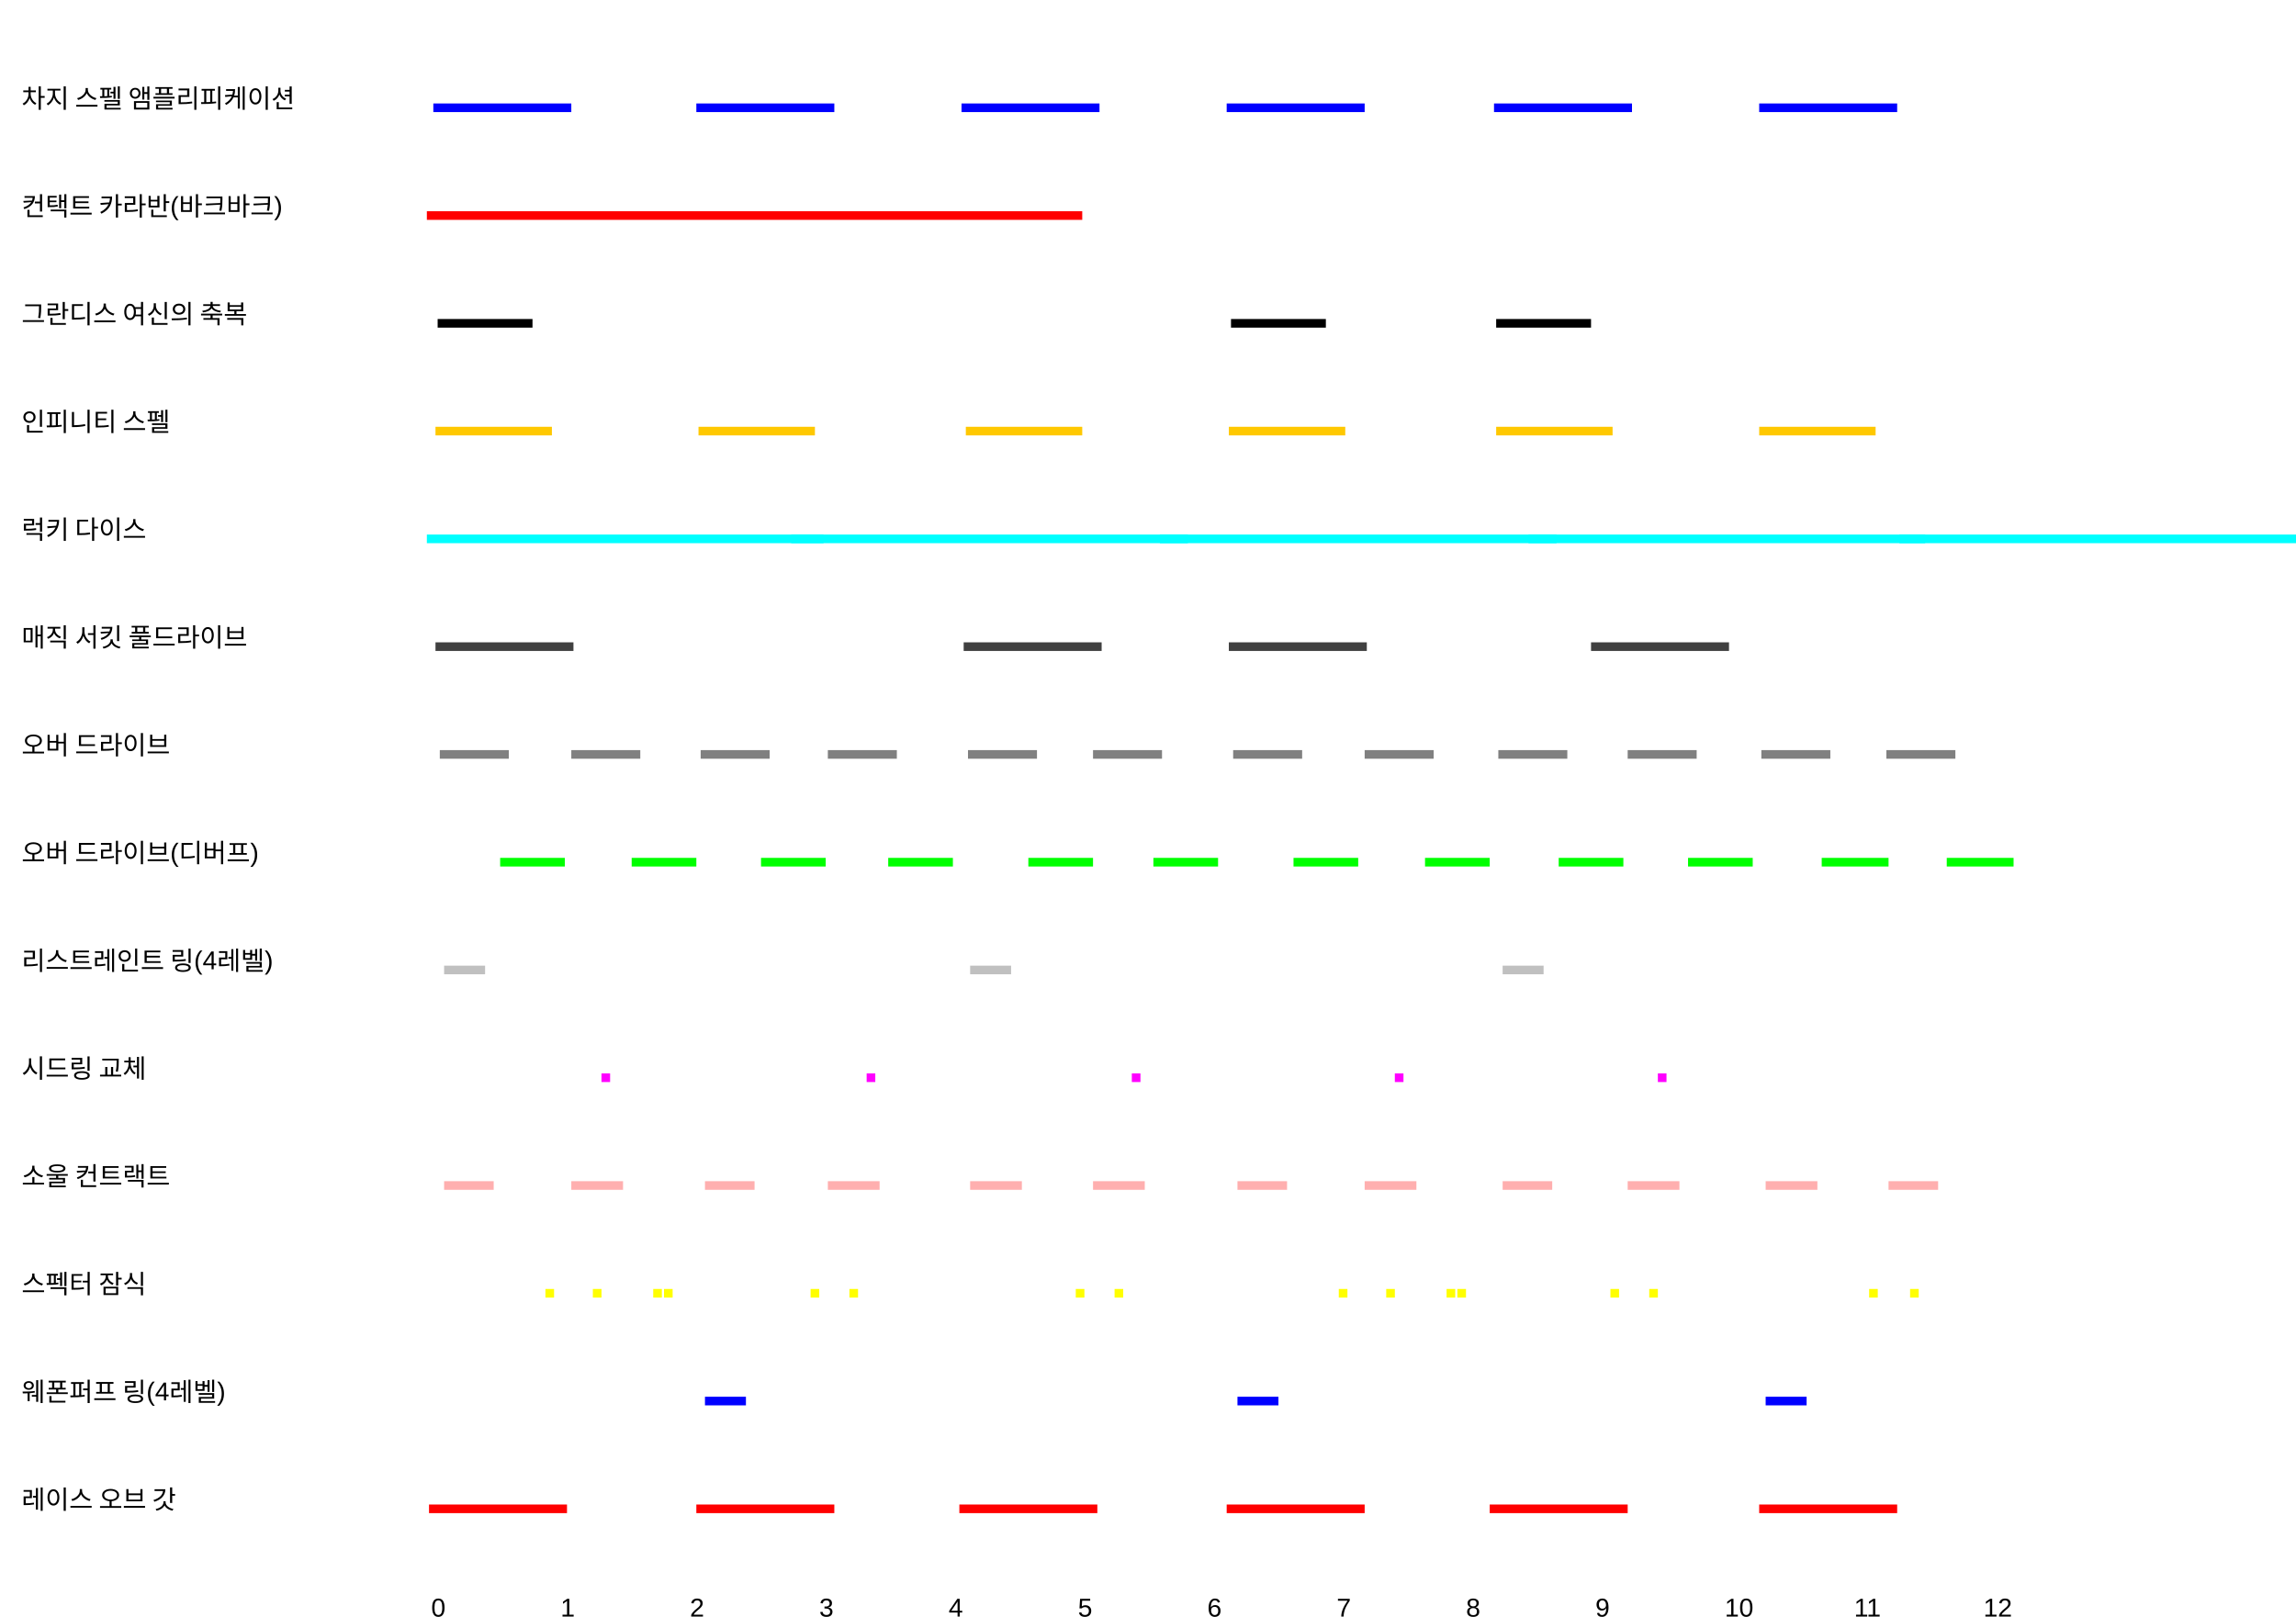
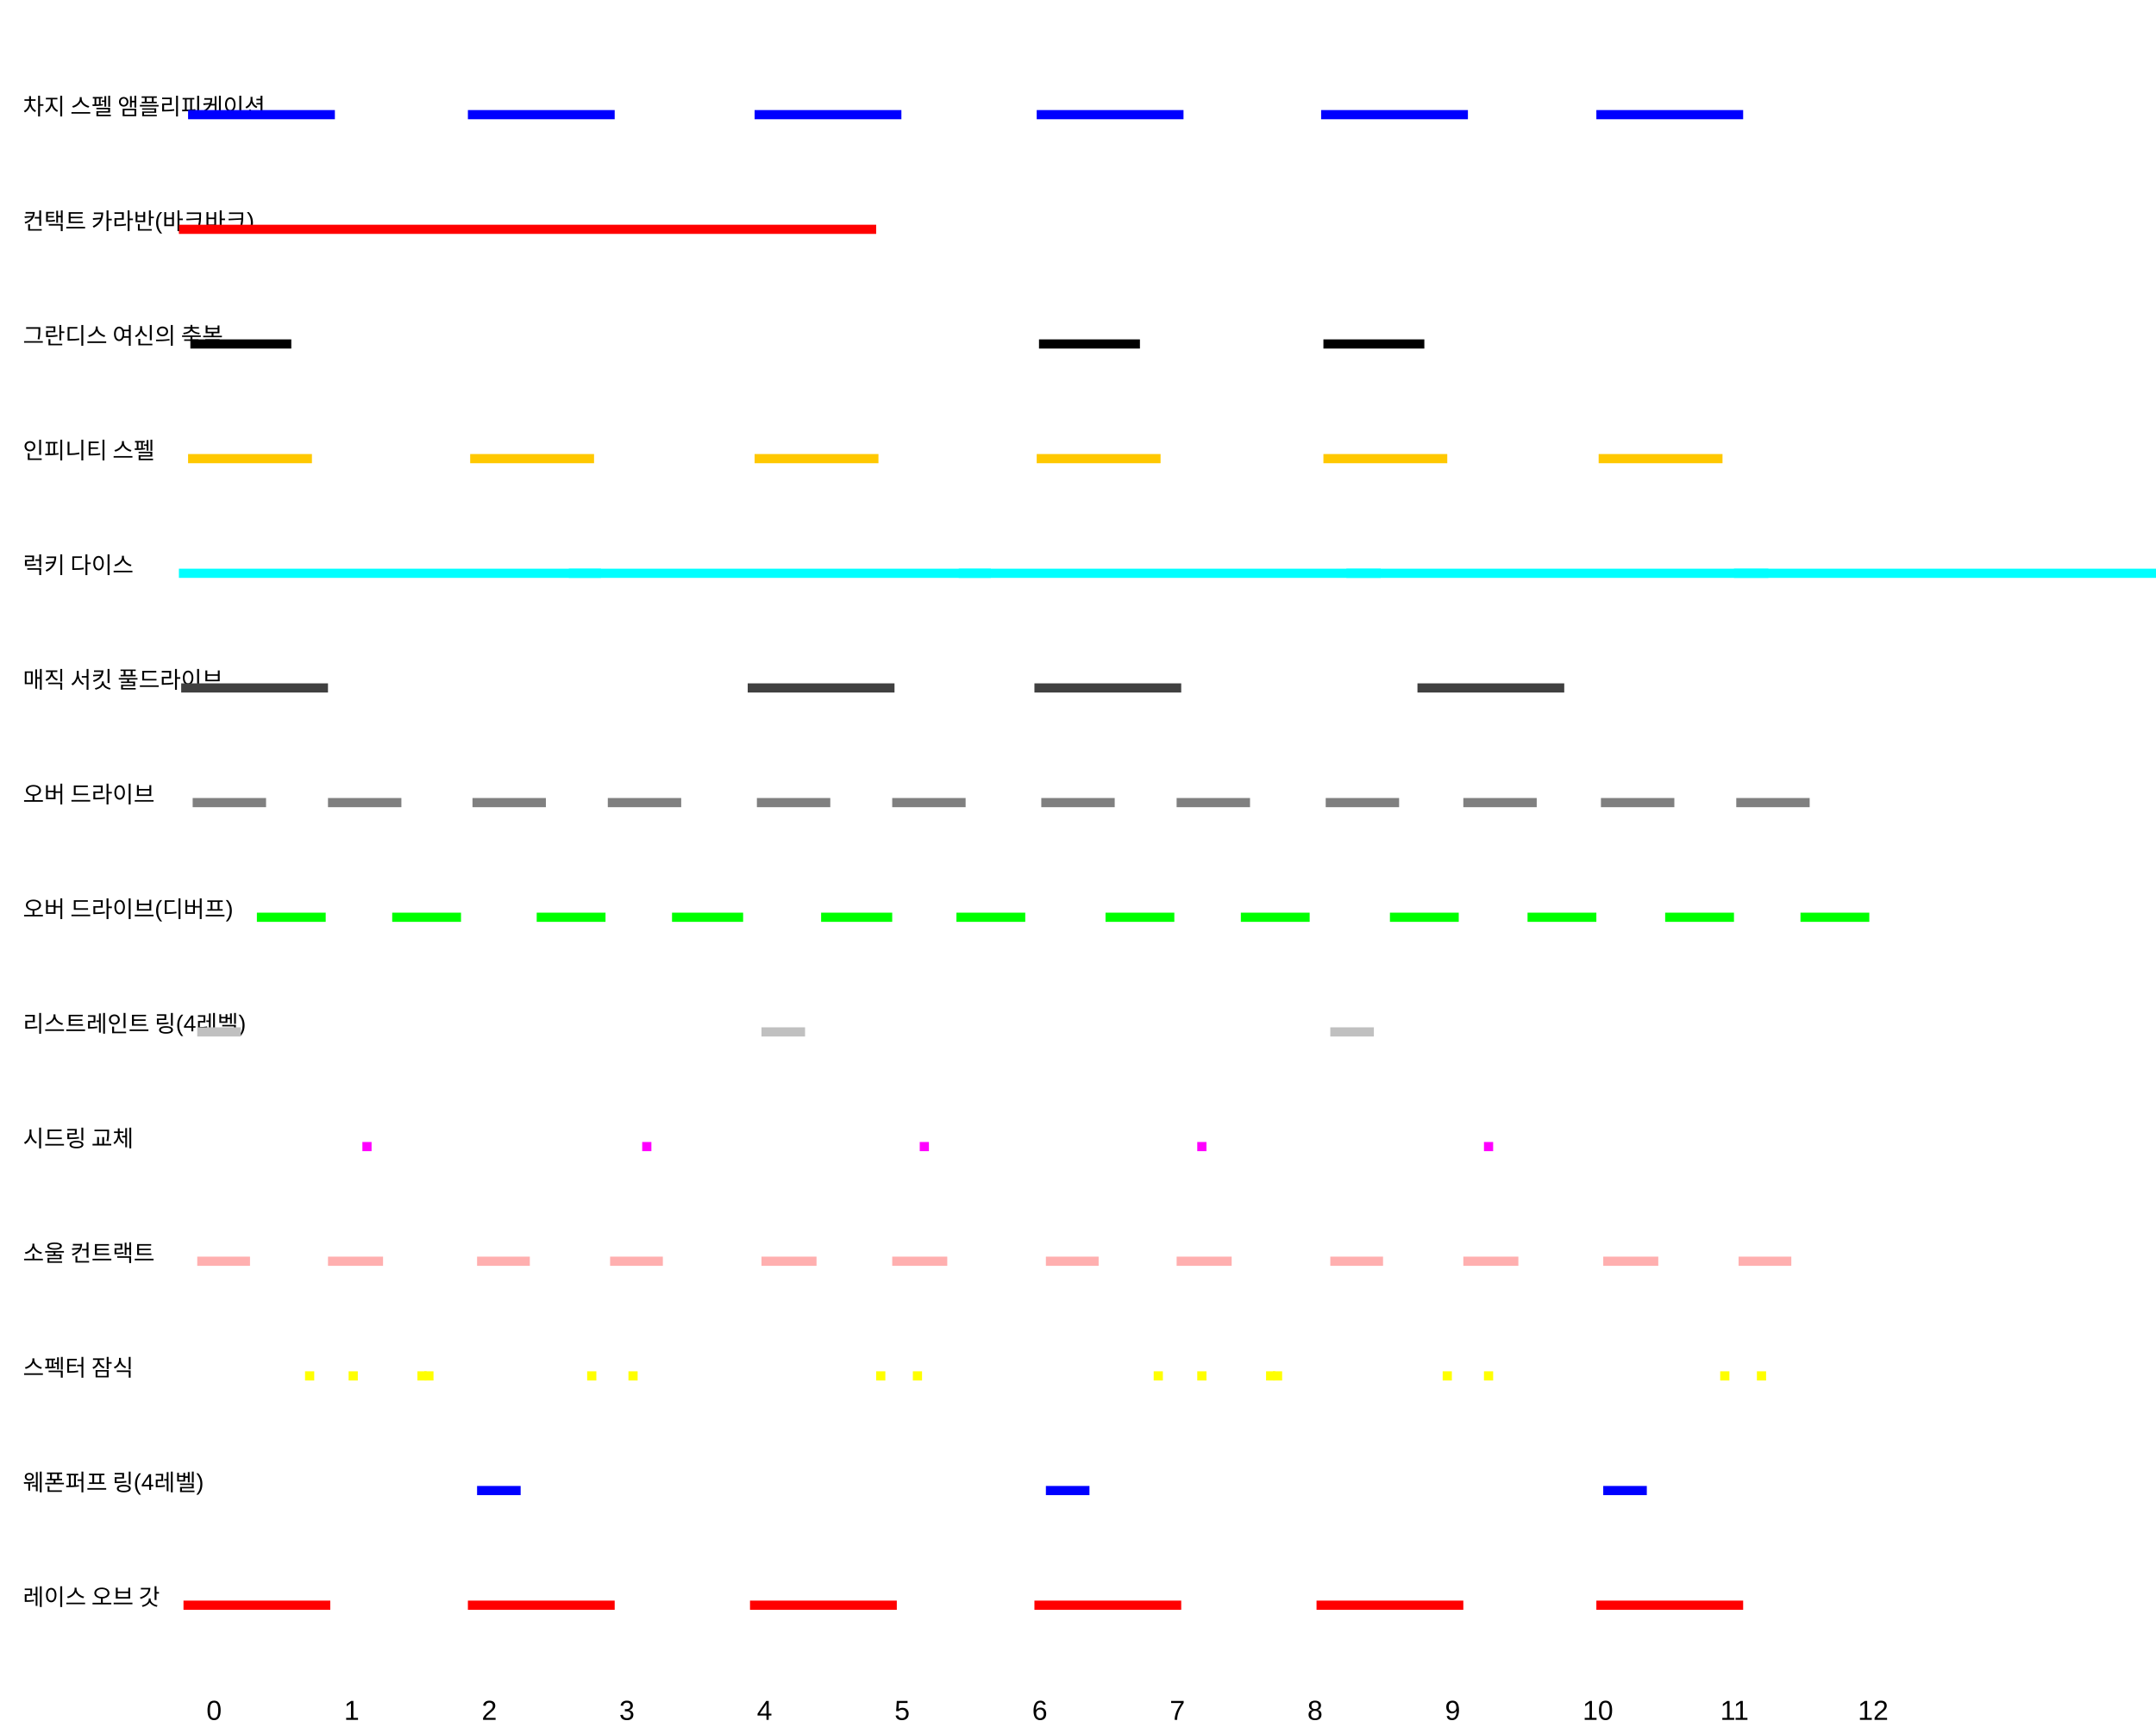
<svg xmlns="http://www.w3.org/2000/svg" style="fill-opacity:1; color-rendering:auto; color-interpolation:auto; text-rendering:auto; stroke:black; stroke-linecap:square; stroke-miterlimit:10; shape-rendering:auto; stroke-opacity:1; fill:black; stroke-dasharray:none; font-weight:normal; stroke-width:1; font-family:'Dialog'; font-style:normal; stroke-linejoin:miter; font-size:12px; stroke-dashoffset:0; image-rendering:auto;">
  <defs id="genericDefs" />
  <g>
-     <g style="font-family:'Arial';">
+     <g style="font-family:'Arial'; font-size:10px;">
      <text x="10" xml:space="preserve" y="50" style="stroke:none;">차지 스펠 앰플리피케이션</text>
-       <line x1="203" x2="263" y1="50" style="fill:none; stroke:blue; stroke-width:4;" y2="50" />
-       <line x1="325" x2="385" y1="50" style="fill:none; stroke:blue; stroke-width:4;" y2="50" />
-       <line x1="448" x2="508" y1="50" style="fill:none; stroke:blue; stroke-width:4;" y2="50" />
-       <line x1="571" x2="631" y1="50" style="fill:none; stroke:blue; stroke-width:4;" y2="50" />
-       <line x1="695" x2="755" y1="50" style="fill:none; stroke:blue; stroke-width:4;" y2="50" />
-       <line x1="818" x2="878" y1="50" style="fill:none; stroke:blue; stroke-width:4;" y2="50" />
+       <line x1="84" x2="144" y1="50" style="fill:none; stroke:blue; stroke-width:4;" y2="50" />
+       <line x1="206" x2="266" y1="50" style="fill:none; stroke:blue; stroke-width:4;" y2="50" />
+       <line x1="331" x2="391" y1="50" style="fill:none; stroke:blue; stroke-width:4;" y2="50" />
+       <line x1="454" x2="514" y1="50" style="fill:none; stroke:blue; stroke-width:4;" y2="50" />
+       <line x1="578" x2="638" y1="50" style="fill:none; stroke:blue; stroke-width:4;" y2="50" />
+       <line x1="698" x2="758" y1="50" style="fill:none; stroke:blue; stroke-width:4;" y2="50" />
      <text x="10" xml:space="preserve" y="100" style="stroke-width:4; stroke:none;">컨택트 카라반(바크바크)</text>
-       <line x1="200" x2="500" y1="100" style="fill:none; stroke:red; stroke-width:4;" y2="100" />
+       <line x1="80" x2="380" y1="100" style="fill:none; stroke:red; stroke-width:4;" y2="100" />
      <text x="10" xml:space="preserve" y="150" style="stroke-width:4; stroke:none;">그란디스 여신의 축복</text>
-       <line x1="205" x2="245" y1="150" style="fill:none; stroke-width:4;" y2="150" />
-       <line x1="573" x2="613" y1="150" style="fill:none; stroke-width:4;" y2="150" />
-       <line x1="696" x2="736" y1="150" style="fill:none; stroke-width:4;" y2="150" />
+       <line x1="85" x2="125" y1="150" style="fill:none; stroke-width:4;" y2="150" />
+       <line x1="455" x2="495" y1="150" style="fill:none; stroke-width:4;" y2="150" />
+       <line x1="579" x2="619" y1="150" style="fill:none; stroke-width:4;" y2="150" />
      <text x="10" xml:space="preserve" y="200" style="stroke-width:4; stroke:none;">인피니티 스펠</text>
-       <line x1="204" x2="254" y1="200" style="fill:none; stroke:rgb(255,200,0); stroke-width:4;" y2="200" />
-       <line x1="326" x2="376" y1="200" style="fill:none; stroke:rgb(255,200,0); stroke-width:4;" y2="200" />
-       <line x1="450" x2="500" y1="200" style="fill:none; stroke:rgb(255,200,0); stroke-width:4;" y2="200" />
-       <line x1="572" x2="622" y1="200" style="fill:none; stroke:rgb(255,200,0); stroke-width:4;" y2="200" />
-       <line x1="696" x2="746" y1="200" style="fill:none; stroke:rgb(255,200,0); stroke-width:4;" y2="200" />
-       <line x1="818" x2="868" y1="200" style="fill:none; stroke:rgb(255,200,0); stroke-width:4;" y2="200" />
+       <line x1="84" x2="134" y1="200" style="fill:none; stroke:rgb(255,200,0); stroke-width:4;" y2="200" />
+       <line x1="207" x2="257" y1="200" style="fill:none; stroke:rgb(255,200,0); stroke-width:4;" y2="200" />
+       <line x1="331" x2="381" y1="200" style="fill:none; stroke:rgb(255,200,0); stroke-width:4;" y2="200" />
+       <line x1="454" x2="504" y1="200" style="fill:none; stroke:rgb(255,200,0); stroke-width:4;" y2="200" />
+       <line x1="579" x2="629" y1="200" style="fill:none; stroke:rgb(255,200,0); stroke-width:4;" y2="200" />
+       <line x1="699" x2="749" y1="200" style="fill:none; stroke:rgb(255,200,0); stroke-width:4;" y2="200" />
      <text x="10" xml:space="preserve" y="250" style="stroke-width:4; stroke:none;">럭키 다이스</text>
-       <line x1="200" x2="380" y1="250" style="fill:none; stroke:aqua; stroke-width:4;" y2="250" />
-       <line x1="369" x2="549" y1="250" style="fill:none; stroke:aqua; stroke-width:4;" y2="250" />
-       <line x1="540" x2="720" y1="250" style="fill:none; stroke:aqua; stroke-width:4;" y2="250" />
-       <line x1="711" x2="891" y1="250" style="fill:none; stroke:aqua; stroke-width:4;" y2="250" />
-       <line x1="883" x2="1063" y1="250" style="fill:none; stroke:aqua; stroke-width:4;" y2="250" />
+       <line x1="80" x2="260" y1="250" style="fill:none; stroke:aqua; stroke-width:4;" y2="250" />
+       <line x1="250" x2="430" y1="250" style="fill:none; stroke:aqua; stroke-width:4;" y2="250" />
+       <line x1="420" x2="600" y1="250" style="fill:none; stroke:aqua; stroke-width:4;" y2="250" />
+       <line x1="589" x2="769" y1="250" style="fill:none; stroke:aqua; stroke-width:4;" y2="250" />
+       <line x1="758" x2="938" y1="250" style="fill:none; stroke:aqua; stroke-width:4;" y2="250" />
      <text x="10" xml:space="preserve" y="300" style="stroke-width:4; stroke:none;">매직 서킷 풀드라이브</text>
-       <line x1="204" x2="264" y1="300" style="fill:none; stroke:rgb(64,64,64); stroke-width:4;" y2="300" />
-       <line x1="449" x2="509" y1="300" style="fill:none; stroke:rgb(64,64,64); stroke-width:4;" y2="300" />
-       <line x1="572" x2="632" y1="300" style="fill:none; stroke:rgb(64,64,64); stroke-width:4;" y2="300" />
-       <line x1="740" x2="800" y1="300" style="fill:none; stroke:rgb(64,64,64); stroke-width:4;" y2="300" />
+       <line x1="81" x2="141" y1="300" style="fill:none; stroke:rgb(64,64,64); stroke-width:4;" y2="300" />
+       <line x1="328" x2="388" y1="300" style="fill:none; stroke:rgb(64,64,64); stroke-width:4;" y2="300" />
+       <line x1="453" x2="513" y1="300" style="fill:none; stroke:rgb(64,64,64); stroke-width:4;" y2="300" />
+       <line x1="620" x2="680" y1="300" style="fill:none; stroke:rgb(64,64,64); stroke-width:4;" y2="300" />
      <text x="10" xml:space="preserve" y="350" style="stroke-width:4; stroke:none;">오버 드라이브</text>
-       <line x1="206" x2="234" y1="350" style="fill:none; stroke:gray; stroke-width:4;" y2="350" />
+       <line x1="86" x2="114" y1="350" style="fill:none; stroke:gray; stroke-width:4;" y2="350" />
+       <line x1="145" x2="173" y1="350" style="fill:none; stroke:gray; stroke-width:4;" y2="350" />
+       <line x1="208" x2="236" y1="350" style="fill:none; stroke:gray; stroke-width:4;" y2="350" />
      <line x1="267" x2="295" y1="350" style="fill:none; stroke:gray; stroke-width:4;" y2="350" />
-       <line x1="327" x2="355" y1="350" style="fill:none; stroke:gray; stroke-width:4;" y2="350" />
-       <line x1="386" x2="414" y1="350" style="fill:none; stroke:gray; stroke-width:4;" y2="350" />
-       <line x1="451" x2="479" y1="350" style="fill:none; stroke:gray; stroke-width:4;" y2="350" />
-       <line x1="509" x2="537" y1="350" style="fill:none; stroke:gray; stroke-width:4;" y2="350" />
-       <line x1="574" x2="602" y1="350" style="fill:none; stroke:gray; stroke-width:4;" y2="350" />
-       <line x1="635" x2="663" y1="350" style="fill:none; stroke:gray; stroke-width:4;" y2="350" />
-       <line x1="697" x2="725" y1="350" style="fill:none; stroke:gray; stroke-width:4;" y2="350" />
-       <line x1="757" x2="785" y1="350" style="fill:none; stroke:gray; stroke-width:4;" y2="350" />
-       <line x1="819" x2="847" y1="350" style="fill:none; stroke:gray; stroke-width:4;" y2="350" />
-       <line x1="877" x2="905" y1="350" style="fill:none; stroke:gray; stroke-width:4;" y2="350" />
+       <line x1="332" x2="360" y1="350" style="fill:none; stroke:gray; stroke-width:4;" y2="350" />
+       <line x1="391" x2="419" y1="350" style="fill:none; stroke:gray; stroke-width:4;" y2="350" />
+       <line x1="456" x2="484" y1="350" style="fill:none; stroke:gray; stroke-width:4;" y2="350" />
+       <line x1="515" x2="543" y1="350" style="fill:none; stroke:gray; stroke-width:4;" y2="350" />
+       <line x1="580" x2="608" y1="350" style="fill:none; stroke:gray; stroke-width:4;" y2="350" />
+       <line x1="640" x2="668" y1="350" style="fill:none; stroke:gray; stroke-width:4;" y2="350" />
+       <line x1="700" x2="728" y1="350" style="fill:none; stroke:gray; stroke-width:4;" y2="350" />
+       <line x1="759" x2="787" y1="350" style="fill:none; stroke:gray; stroke-width:4;" y2="350" />
      <text x="10" xml:space="preserve" y="400" style="stroke-width:4; stroke:none;">오버 드라이브(디버프)</text>
-       <line x1="234" x2="260" y1="400" style="fill:none; stroke:lime; stroke-width:4;" y2="400" />
-       <line x1="295" x2="321" y1="400" style="fill:none; stroke:lime; stroke-width:4;" y2="400" />
-       <line x1="355" x2="381" y1="400" style="fill:none; stroke:lime; stroke-width:4;" y2="400" />
-       <line x1="414" x2="440" y1="400" style="fill:none; stroke:lime; stroke-width:4;" y2="400" />
-       <line x1="479" x2="505" y1="400" style="fill:none; stroke:lime; stroke-width:4;" y2="400" />
-       <line x1="537" x2="563" y1="400" style="fill:none; stroke:lime; stroke-width:4;" y2="400" />
-       <line x1="602" x2="628" y1="400" style="fill:none; stroke:lime; stroke-width:4;" y2="400" />
-       <line x1="663" x2="689" y1="400" style="fill:none; stroke:lime; stroke-width:4;" y2="400" />
-       <line x1="725" x2="751" y1="400" style="fill:none; stroke:lime; stroke-width:4;" y2="400" />
-       <line x1="785" x2="811" y1="400" style="fill:none; stroke:lime; stroke-width:4;" y2="400" />
-       <line x1="847" x2="874" y1="400" style="fill:none; stroke:lime; stroke-width:4;" y2="400" />
-       <line x1="905" x2="932" y1="400" style="fill:none; stroke:lime; stroke-width:4;" y2="400" />
+       <line x1="114" x2="140" y1="400" style="fill:none; stroke:lime; stroke-width:4;" y2="400" />
+       <line x1="173" x2="199" y1="400" style="fill:none; stroke:lime; stroke-width:4;" y2="400" />
+       <line x1="236" x2="262" y1="400" style="fill:none; stroke:lime; stroke-width:4;" y2="400" />
+       <line x1="295" x2="322" y1="400" style="fill:none; stroke:lime; stroke-width:4;" y2="400" />
+       <line x1="360" x2="387" y1="400" style="fill:none; stroke:lime; stroke-width:4;" y2="400" />
+       <line x1="419" x2="445" y1="400" style="fill:none; stroke:lime; stroke-width:4;" y2="400" />
+       <line x1="484" x2="510" y1="400" style="fill:none; stroke:lime; stroke-width:4;" y2="400" />
+       <line x1="543" x2="569" y1="400" style="fill:none; stroke:lime; stroke-width:4;" y2="400" />
+       <line x1="608" x2="634" y1="400" style="fill:none; stroke:lime; stroke-width:4;" y2="400" />
+       <line x1="668" x2="694" y1="400" style="fill:none; stroke:lime; stroke-width:4;" y2="400" />
+       <line x1="728" x2="754" y1="400" style="fill:none; stroke:lime; stroke-width:4;" y2="400" />
+       <line x1="787" x2="813" y1="400" style="fill:none; stroke:lime; stroke-width:4;" y2="400" />
      <text x="10" xml:space="preserve" y="450" style="stroke-width:4; stroke:none;">리스트레인트 링(4레벨)</text>
-       <line x1="208" x2="223" y1="450" style="fill:none; stroke:silver; stroke-width:4;" y2="450" />
-       <line x1="452" x2="467" y1="450" style="fill:none; stroke:silver; stroke-width:4;" y2="450" />
-       <line x1="699" x2="714" y1="450" style="fill:none; stroke:silver; stroke-width:4;" y2="450" />
+       <line x1="88" x2="103" y1="450" style="fill:none; stroke:silver; stroke-width:4;" y2="450" />
+       <line x1="334" x2="349" y1="450" style="fill:none; stroke:silver; stroke-width:4;" y2="450" />
+       <line x1="582" x2="597" y1="450" style="fill:none; stroke:silver; stroke-width:4;" y2="450" />
      <text x="10" xml:space="preserve" y="500" style="stroke-width:4; stroke:none;">시드링 교체</text>
-       <line x1="281" x2="281" y1="500" style="fill:none; stroke:fuchsia; stroke-width:4;" y2="500" />
-       <line x1="404" x2="404" y1="500" style="fill:none; stroke:fuchsia; stroke-width:4;" y2="500" />
-       <line x1="527" x2="527" y1="500" style="fill:none; stroke:fuchsia; stroke-width:4;" y2="500" />
+       <line x1="160" x2="160" y1="500" style="fill:none; stroke:fuchsia; stroke-width:4;" y2="500" />
+       <line x1="282" x2="282" y1="500" style="fill:none; stroke:fuchsia; stroke-width:4;" y2="500" />
+       <line x1="403" x2="403" y1="500" style="fill:none; stroke:fuchsia; stroke-width:4;" y2="500" />
+       <line x1="524" x2="524" y1="500" style="fill:none; stroke:fuchsia; stroke-width:4;" y2="500" />
      <line x1="649" x2="649" y1="500" style="fill:none; stroke:fuchsia; stroke-width:4;" y2="500" />
-       <line x1="771" x2="771" y1="500" style="fill:none; stroke:fuchsia; stroke-width:4;" y2="500" />
      <text x="10" xml:space="preserve" y="550" style="stroke-width:4; stroke:none;">소울 컨트랙트</text>
-       <line x1="208" x2="227" y1="550" style="fill:none; stroke:rgb(255,175,175); stroke-width:4;" y2="550" />
-       <line x1="267" x2="287" y1="550" style="fill:none; stroke:rgb(255,175,175); stroke-width:4;" y2="550" />
-       <line x1="329" x2="348" y1="550" style="fill:none; stroke:rgb(255,175,175); stroke-width:4;" y2="550" />
-       <line x1="386" x2="406" y1="550" style="fill:none; stroke:rgb(255,175,175); stroke-width:4;" y2="550" />
-       <line x1="452" x2="472" y1="550" style="fill:none; stroke:rgb(255,175,175); stroke-width:4;" y2="550" />
-       <line x1="509" x2="529" y1="550" style="fill:none; stroke:rgb(255,175,175); stroke-width:4;" y2="550" />
-       <line x1="576" x2="595" y1="550" style="fill:none; stroke:rgb(255,175,175); stroke-width:4;" y2="550" />
-       <line x1="635" x2="655" y1="550" style="fill:none; stroke:rgb(255,175,175); stroke-width:4;" y2="550" />
-       <line x1="699" x2="718" y1="550" style="fill:none; stroke:rgb(255,175,175); stroke-width:4;" y2="550" />
-       <line x1="757" x2="777" y1="550" style="fill:none; stroke:rgb(255,175,175); stroke-width:4;" y2="550" />
-       <line x1="821" x2="841" y1="550" style="fill:none; stroke:rgb(255,175,175); stroke-width:4;" y2="550" />
-       <line x1="878" x2="897" y1="550" style="fill:none; stroke:rgb(255,175,175); stroke-width:4;" y2="550" />
+       <line x1="88" x2="107" y1="550" style="fill:none; stroke:rgb(255,175,175); stroke-width:4;" y2="550" />
+       <line x1="145" x2="165" y1="550" style="fill:none; stroke:rgb(255,175,175); stroke-width:4;" y2="550" />
+       <line x1="210" x2="229" y1="550" style="fill:none; stroke:rgb(255,175,175); stroke-width:4;" y2="550" />
+       <line x1="268" x2="287" y1="550" style="fill:none; stroke:rgb(255,175,175); stroke-width:4;" y2="550" />
+       <line x1="334" x2="354" y1="550" style="fill:none; stroke:rgb(255,175,175); stroke-width:4;" y2="550" />
+       <line x1="391" x2="411" y1="550" style="fill:none; stroke:rgb(255,175,175); stroke-width:4;" y2="550" />
+       <line x1="458" x2="477" y1="550" style="fill:none; stroke:rgb(255,175,175); stroke-width:4;" y2="550" />
+       <line x1="515" x2="535" y1="550" style="fill:none; stroke:rgb(255,175,175); stroke-width:4;" y2="550" />
+       <line x1="582" x2="601" y1="550" style="fill:none; stroke:rgb(255,175,175); stroke-width:4;" y2="550" />
+       <line x1="640" x2="660" y1="550" style="fill:none; stroke:rgb(255,175,175); stroke-width:4;" y2="550" />
+       <line x1="701" x2="721" y1="550" style="fill:none; stroke:rgb(255,175,175); stroke-width:4;" y2="550" />
+       <line x1="760" x2="779" y1="550" style="fill:none; stroke:rgb(255,175,175); stroke-width:4;" y2="550" />
      <text x="10" xml:space="preserve" y="600" style="stroke-width:4; stroke:none;">스펙터 잠식</text>
-       <line x1="255" x2="255" y1="600" style="fill:none; stroke:yellow; stroke-width:4;" y2="600" />
-       <line x1="277" x2="277" y1="600" style="fill:none; stroke:yellow; stroke-width:4;" y2="600" />
-       <line x1="305" x2="305" y1="600" style="fill:none; stroke:yellow; stroke-width:4;" y2="600" />
-       <line x1="310" x2="310" y1="600" style="fill:none; stroke:yellow; stroke-width:4;" y2="600" />
-       <line x1="378" x2="378" y1="600" style="fill:none; stroke:yellow; stroke-width:4;" y2="600" />
-       <line x1="396" x2="396" y1="600" style="fill:none; stroke:yellow; stroke-width:4;" y2="600" />
-       <line x1="501" x2="501" y1="600" style="fill:none; stroke:yellow; stroke-width:4;" y2="600" />
-       <line x1="519" x2="519" y1="600" style="fill:none; stroke:yellow; stroke-width:4;" y2="600" />
-       <line x1="623" x2="623" y1="600" style="fill:none; stroke:yellow; stroke-width:4;" y2="600" />
-       <line x1="645" x2="645" y1="600" style="fill:none; stroke:yellow; stroke-width:4;" y2="600" />
-       <line x1="673" x2="673" y1="600" style="fill:none; stroke:yellow; stroke-width:4;" y2="600" />
-       <line x1="678" x2="678" y1="600" style="fill:none; stroke:yellow; stroke-width:4;" y2="600" />
-       <line x1="749" x2="749" y1="600" style="fill:none; stroke:yellow; stroke-width:4;" y2="600" />
-       <line x1="767" x2="767" y1="600" style="fill:none; stroke:yellow; stroke-width:4;" y2="600" />
-       <line x1="869" x2="869" y1="600" style="fill:none; stroke:yellow; stroke-width:4;" y2="600" />
-       <line x1="888" x2="888" y1="600" style="fill:none; stroke:yellow; stroke-width:4;" y2="600" />
+       <line x1="135" x2="135" y1="600" style="fill:none; stroke:yellow; stroke-width:4;" y2="600" />
+       <line x1="154" x2="154" y1="600" style="fill:none; stroke:yellow; stroke-width:4;" y2="600" />
+       <line x1="184" x2="184" y1="600" style="fill:none; stroke:yellow; stroke-width:4;" y2="600" />
+       <line x1="187" x2="187" y1="600" style="fill:none; stroke:yellow; stroke-width:4;" y2="600" />
+       <line x1="258" x2="258" y1="600" style="fill:none; stroke:yellow; stroke-width:4;" y2="600" />
+       <line x1="276" x2="276" y1="600" style="fill:none; stroke:yellow; stroke-width:4;" y2="600" />
+       <line x1="384" x2="384" y1="600" style="fill:none; stroke:yellow; stroke-width:4;" y2="600" />
+       <line x1="400" x2="400" y1="600" style="fill:none; stroke:yellow; stroke-width:4;" y2="600" />
+       <line x1="505" x2="505" y1="600" style="fill:none; stroke:yellow; stroke-width:4;" y2="600" />
+       <line x1="524" x2="524" y1="600" style="fill:none; stroke:yellow; stroke-width:4;" y2="600" />
+       <line x1="554" x2="554" y1="600" style="fill:none; stroke:yellow; stroke-width:4;" y2="600" />
+       <line x1="557" x2="557" y1="600" style="fill:none; stroke:yellow; stroke-width:4;" y2="600" />
+       <line x1="631" x2="631" y1="600" style="fill:none; stroke:yellow; stroke-width:4;" y2="600" />
+       <line x1="649" x2="649" y1="600" style="fill:none; stroke:yellow; stroke-width:4;" y2="600" />
+       <line x1="752" x2="752" y1="600" style="fill:none; stroke:yellow; stroke-width:4;" y2="600" />
+       <line x1="768" x2="768" y1="600" style="fill:none; stroke:yellow; stroke-width:4;" y2="600" />
      <text x="10" xml:space="preserve" y="650" style="stroke-width:4; stroke:none;">웨폰퍼프 링(4레벨)</text>
-       <line x1="329" x2="344" y1="650" style="fill:none; stroke:blue; stroke-width:4;" y2="650" />
-       <line x1="576" x2="591" y1="650" style="fill:none; stroke:blue; stroke-width:4;" y2="650" />
-       <line x1="821" x2="836" y1="650" style="fill:none; stroke:blue; stroke-width:4;" y2="650" />
+       <line x1="210" x2="225" y1="650" style="fill:none; stroke:blue; stroke-width:4;" y2="650" />
+       <line x1="458" x2="473" y1="650" style="fill:none; stroke:blue; stroke-width:4;" y2="650" />
+       <line x1="701" x2="716" y1="650" style="fill:none; stroke:blue; stroke-width:4;" y2="650" />
      <text x="10" xml:space="preserve" y="700" style="stroke-width:4; stroke:none;">레이스 오브 갓</text>
-       <line x1="201" x2="261" y1="700" style="fill:none; stroke:red; stroke-width:4;" y2="700" />
-       <line x1="325" x2="385" y1="700" style="fill:none; stroke:red; stroke-width:4;" y2="700" />
-       <line x1="447" x2="507" y1="700" style="fill:none; stroke:red; stroke-width:4;" y2="700" />
-       <line x1="571" x2="631" y1="700" style="fill:none; stroke:red; stroke-width:4;" y2="700" />
-       <line x1="693" x2="753" y1="700" style="fill:none; stroke:red; stroke-width:4;" y2="700" />
-       <line x1="818" x2="878" y1="700" style="fill:none; stroke:red; stroke-width:4;" y2="700" />
-       <text x="200" xml:space="preserve" y="750" style="stroke-width:4; stroke:none;">0</text>
-       <text x="260" xml:space="preserve" y="750" style="stroke-width:4; stroke:none;">1</text>
-       <text x="320" xml:space="preserve" y="750" style="stroke-width:4; stroke:none;">2</text>
-       <text x="380" xml:space="preserve" y="750" style="stroke-width:4; stroke:none;">3</text>
-       <text x="440" xml:space="preserve" y="750" style="stroke-width:4; stroke:none;">4</text>
-       <text x="500" xml:space="preserve" y="750" style="stroke-width:4; stroke:none;">5</text>
-       <text x="560" xml:space="preserve" y="750" style="stroke-width:4; stroke:none;">6</text>
-       <text x="620" xml:space="preserve" y="750" style="stroke-width:4; stroke:none;">7</text>
-       <text x="680" xml:space="preserve" y="750" style="stroke-width:4; stroke:none;">8</text>
-       <text x="740" xml:space="preserve" y="750" style="stroke-width:4; stroke:none;">9</text>
-       <text x="800" xml:space="preserve" y="750" style="stroke-width:4; stroke:none;">10</text>
-       <text x="860" xml:space="preserve" y="750" style="stroke-width:4; stroke:none;">11</text>
-       <text x="920" xml:space="preserve" y="750" style="stroke-width:4; stroke:none;">12</text>
+       <line x1="82" x2="142" y1="700" style="fill:none; stroke:red; stroke-width:4;" y2="700" />
+       <line x1="206" x2="266" y1="700" style="fill:none; stroke:red; stroke-width:4;" y2="700" />
+       <line x1="329" x2="389" y1="700" style="fill:none; stroke:red; stroke-width:4;" y2="700" />
+       <line x1="453" x2="513" y1="700" style="fill:none; stroke:red; stroke-width:4;" y2="700" />
+       <line x1="576" x2="636" y1="700" style="fill:none; stroke:red; stroke-width:4;" y2="700" />
+       <line x1="698" x2="758" y1="700" style="fill:none; stroke:red; stroke-width:4;" y2="700" />
+       <text x="90" y="750" style="stroke-width:4; font-size:12px; stroke:none;" xml:space="preserve">0</text>
+       <text x="150" y="750" style="stroke-width:4; font-size:12px; stroke:none;" xml:space="preserve">1</text>
+       <text x="210" y="750" style="stroke-width:4; font-size:12px; stroke:none;" xml:space="preserve">2</text>
+       <text x="270" y="750" style="stroke-width:4; font-size:12px; stroke:none;" xml:space="preserve">3</text>
+       <text x="330" y="750" style="stroke-width:4; font-size:12px; stroke:none;" xml:space="preserve">4</text>
+       <text x="390" y="750" style="stroke-width:4; font-size:12px; stroke:none;" xml:space="preserve">5</text>
+       <text x="450" y="750" style="stroke-width:4; font-size:12px; stroke:none;" xml:space="preserve">6</text>
+       <text x="510" y="750" style="stroke-width:4; font-size:12px; stroke:none;" xml:space="preserve">7</text>
+       <text x="570" y="750" style="stroke-width:4; font-size:12px; stroke:none;" xml:space="preserve">8</text>
+       <text x="630" y="750" style="stroke-width:4; font-size:12px; stroke:none;" xml:space="preserve">9</text>
+       <text x="690" y="750" style="stroke-width:4; font-size:12px; stroke:none;" xml:space="preserve">10</text>
+       <text x="750" y="750" style="stroke-width:4; font-size:12px; stroke:none;" xml:space="preserve">11</text>
+       <text x="810" y="750" style="stroke-width:4; font-size:12px; stroke:none;" xml:space="preserve">12</text>
    </g>
  </g>
</svg>
